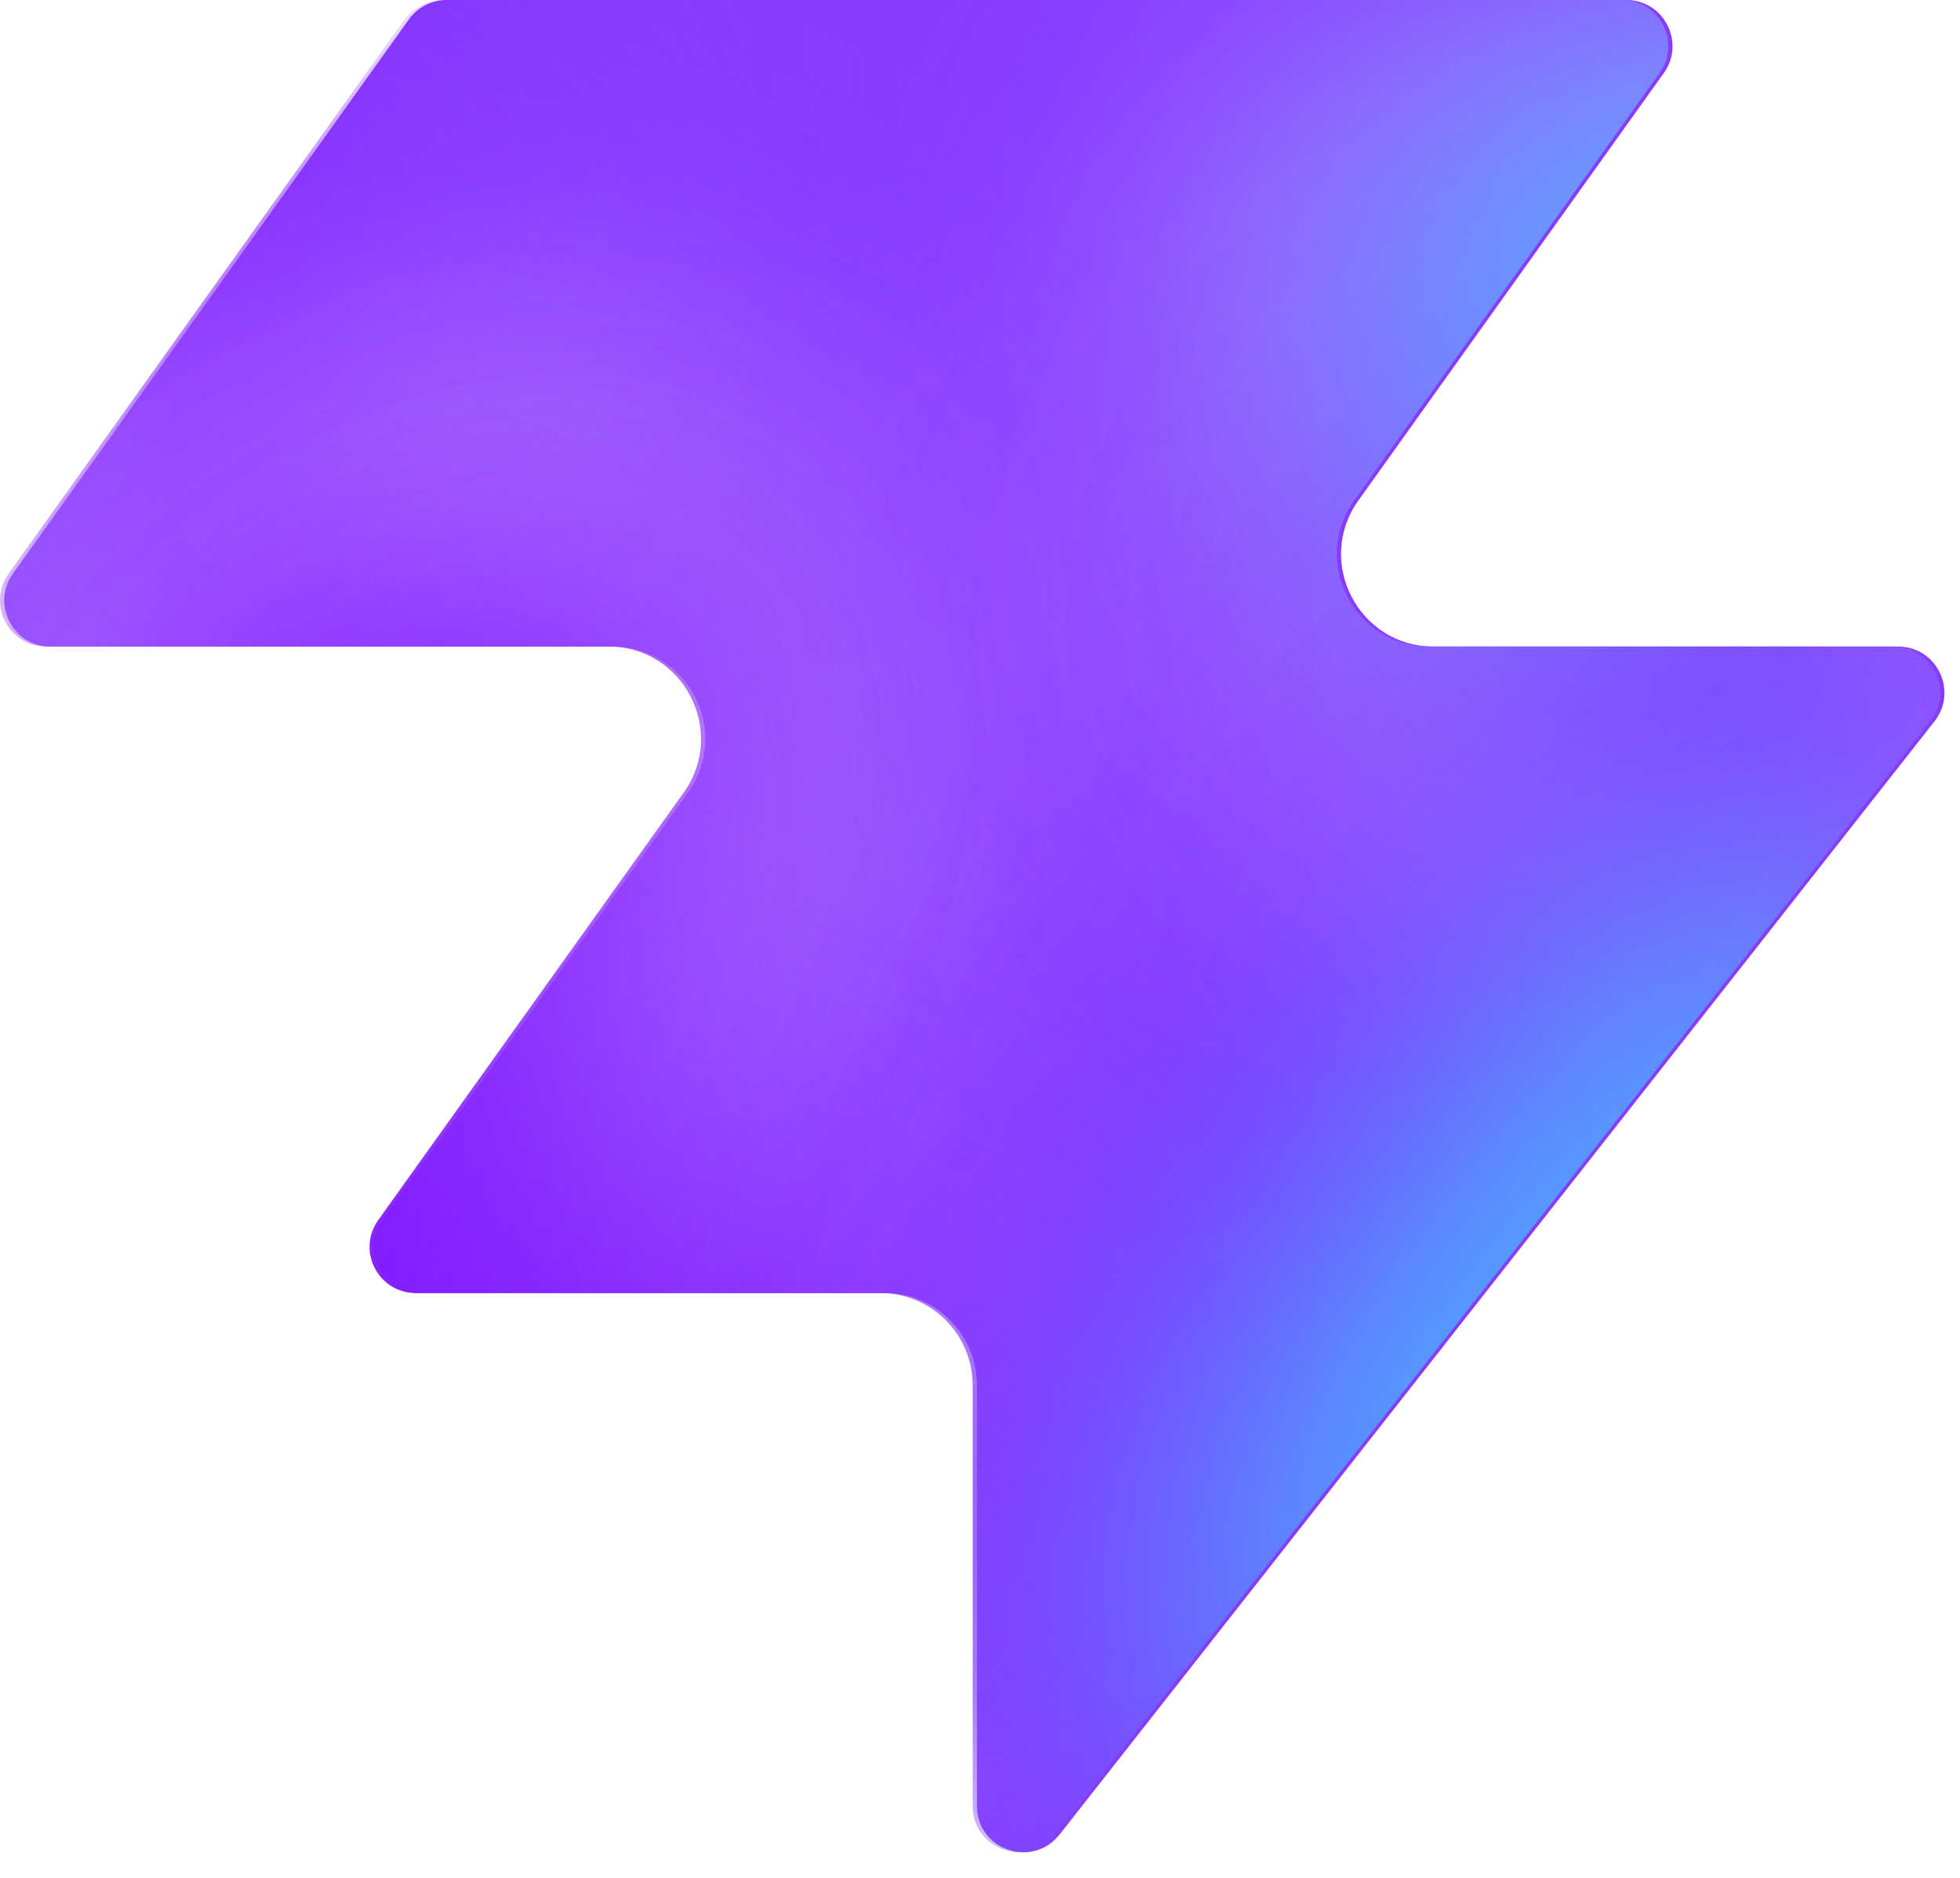
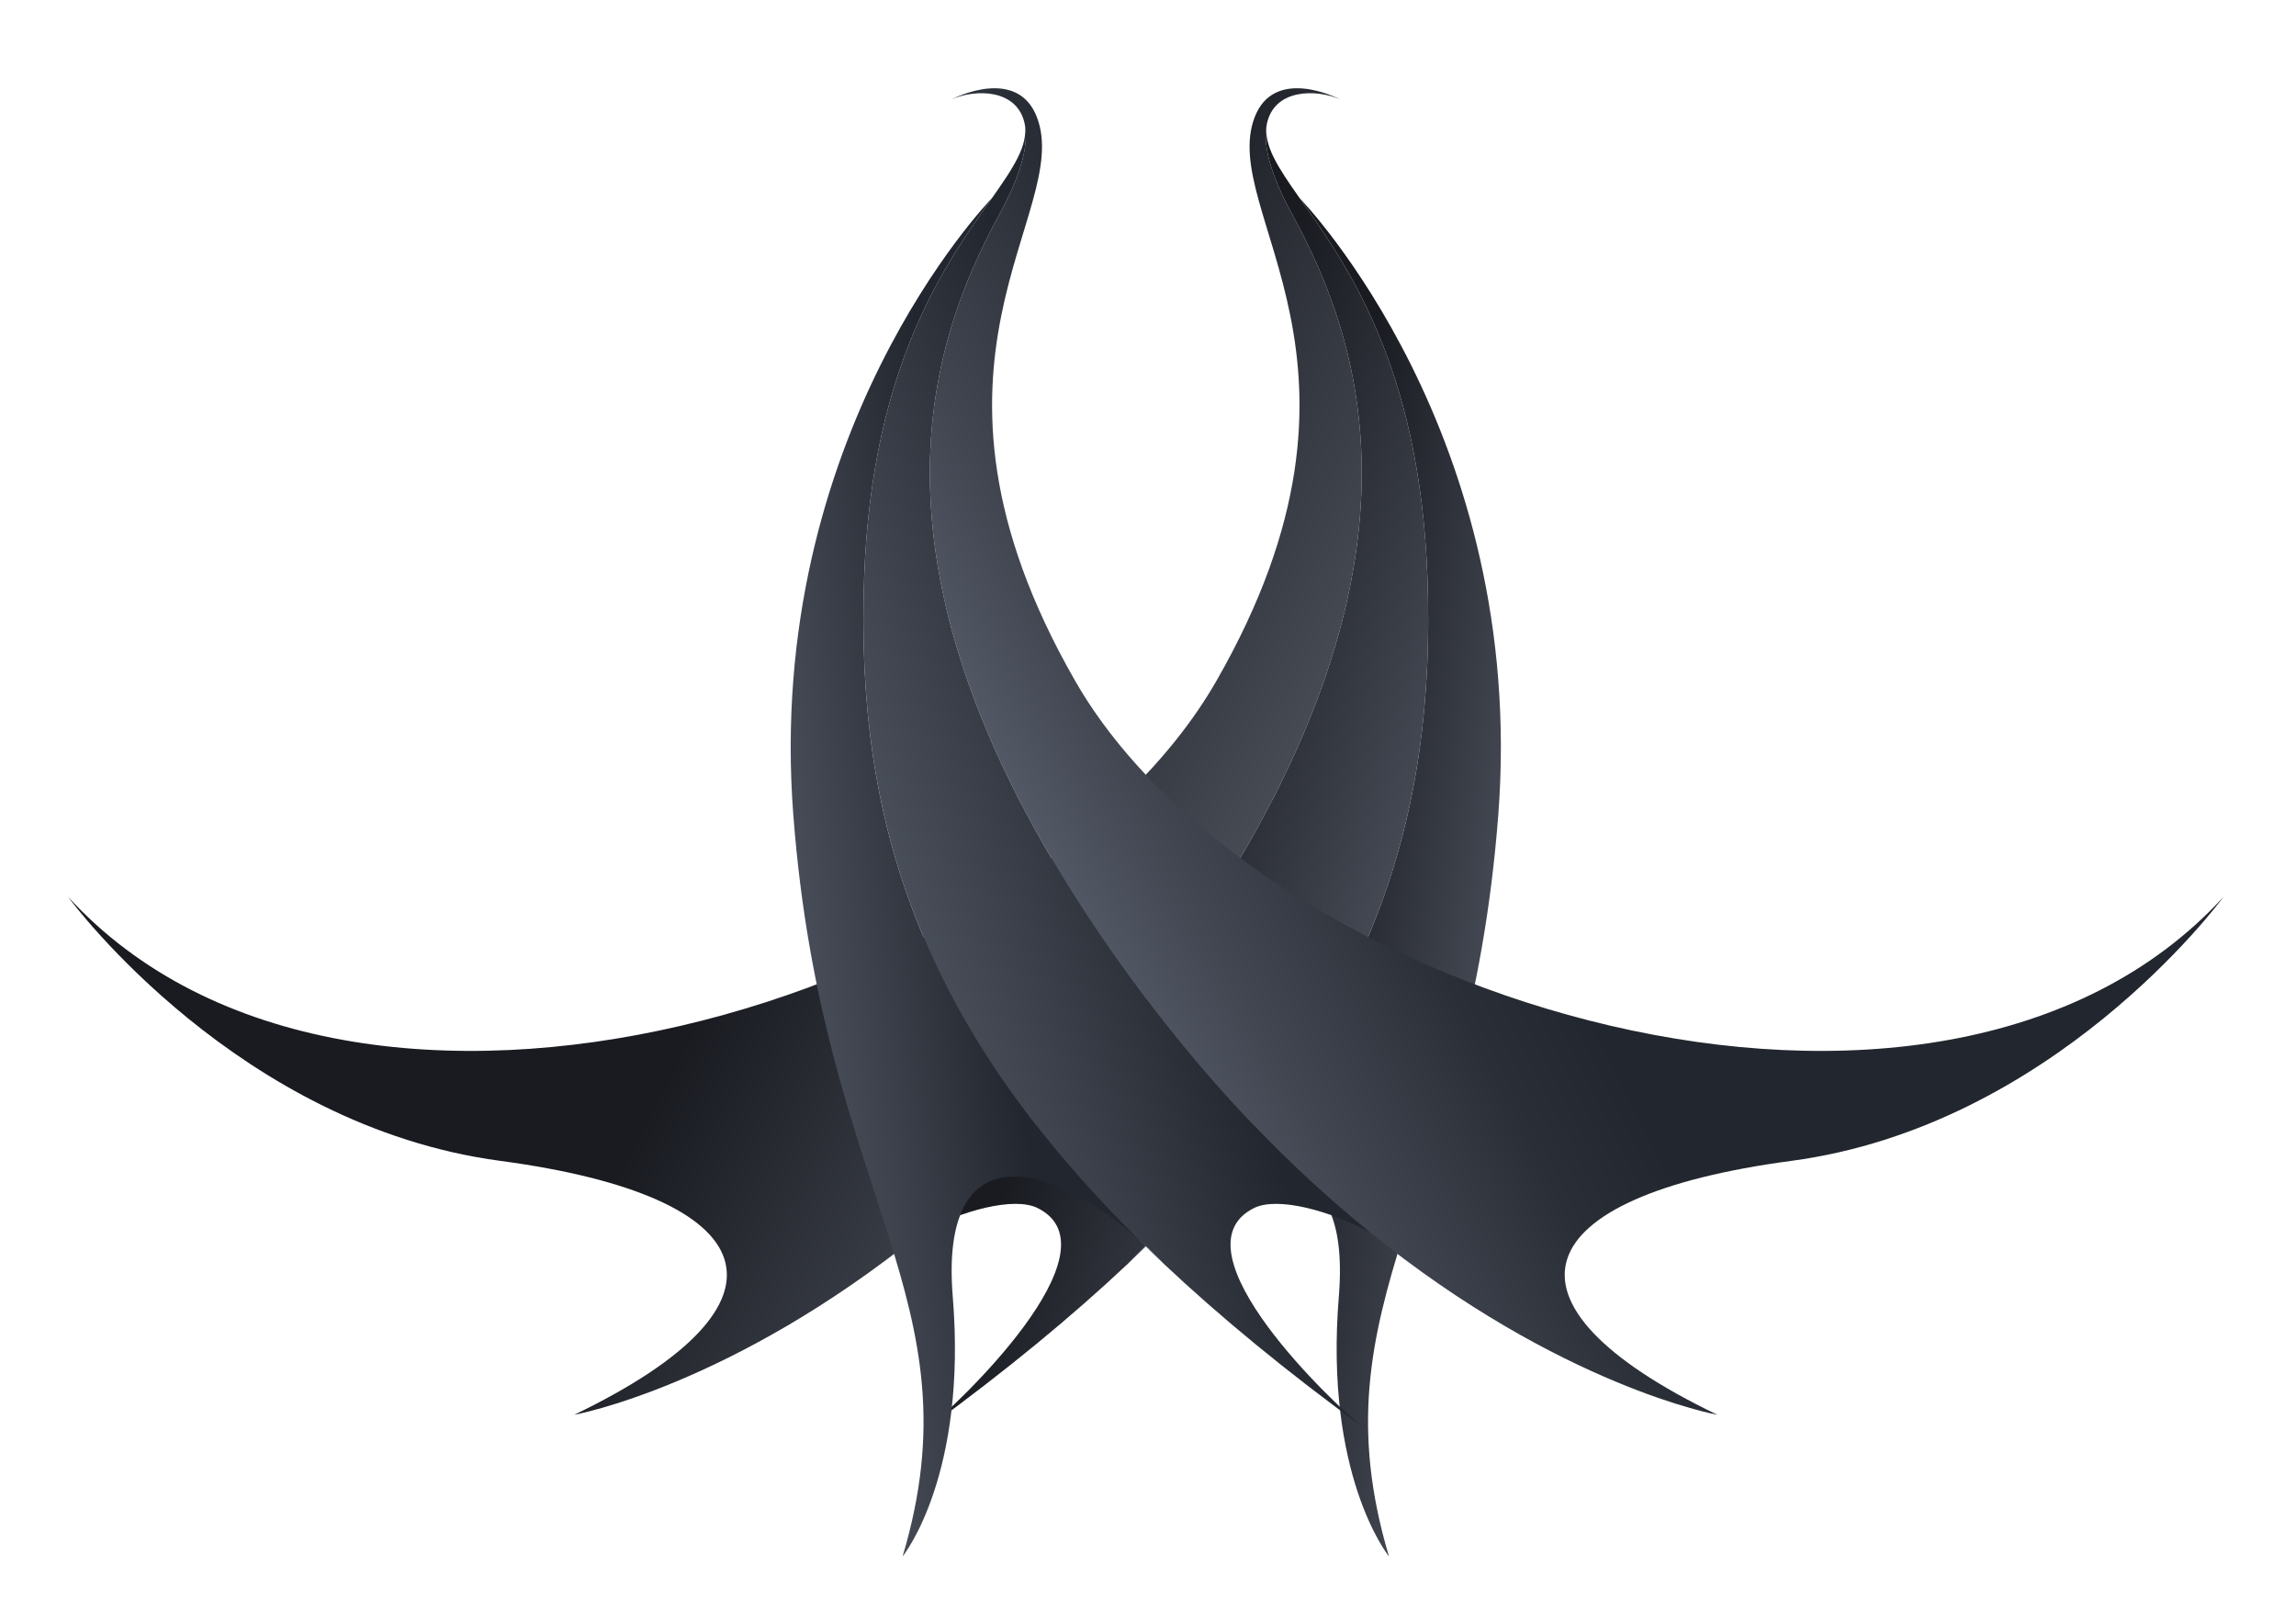
- <svg xmlns="http://www.w3.org/2000/svg" width="48" height="46" fill="none" viewBox="0 0 48 46">
-   <path fill="#863bff" d="M25.946 44.938c-.664.845-2.021.375-2.021-.698V33.937a2.26 2.26 0 0 0-2.262-2.262H10.287c-.92 0-1.456-1.04-.92-1.788l7.48-10.471c1.07-1.497 0-3.578-1.842-3.578H1.237c-.92 0-1.456-1.04-.92-1.788L10.013.474c.214-.297.556-.474.92-.474h28.894c.92 0 1.456 1.04.92 1.788l-7.48 10.471c-1.07 1.498 0 3.579 1.842 3.579h11.377c.943 0 1.473 1.088.89 1.83L25.947 44.94z" style="fill:#863bff;fill:color(display-p3 .525 .23 1);fill-opacity:1" />
-   <mask id="a" width="48" height="46" x="0" y="0" maskUnits="userSpaceOnUse" style="mask-type:alpha">
-     <path fill="#000" d="M25.842 44.938c-.664.844-2.021.375-2.021-.698V33.937a2.26 2.26 0 0 0-2.262-2.262H10.183c-.92 0-1.456-1.04-.92-1.788l7.48-10.471c1.07-1.498 0-3.579-1.842-3.579H1.133c-.92 0-1.456-1.04-.92-1.787L9.91.473c.214-.297.556-.474.92-.474h28.894c.92 0 1.456 1.04.92 1.788l-7.48 10.471c-1.07 1.498 0 3.578 1.842 3.578h11.377c.943 0 1.473 1.088.89 1.832L25.843 44.94z" style="fill:#000;fill-opacity:1" />
-   </mask>
-   <g mask="url(#a)">
-     <g filter="url(#b)">
-       <ellipse cx="5.508" cy="14.704" fill="#ede6ff" rx="5.508" ry="14.704" style="fill:#ede6ff;fill:color(display-p3 .927 .903 1);fill-opacity:1" transform="matrix(.00324 1 1 -.00324 -4.47 31.516)" />
-     </g>
-     <g filter="url(#c)">
-       <ellipse cx="10.399" cy="29.851" fill="#ede6ff" rx="10.399" ry="29.851" style="fill:#ede6ff;fill:color(display-p3 .927 .903 1);fill-opacity:1" transform="matrix(.00324 1 1 -.00324 -39.328 7.883)" />
-     </g>
-     <g filter="url(#d)">
-       <ellipse cx="5.508" cy="30.487" fill="#7e14ff" rx="5.508" ry="30.487" style="fill:#7e14ff;fill:color(display-p3 .492 .077 1);fill-opacity:1" transform="rotate(89.814 -25.913 -14.639)scale(1 -1)" />
-     </g>
-     <g filter="url(#e)">
-       <ellipse cx="5.508" cy="30.599" fill="#7e14ff" rx="5.508" ry="30.599" style="fill:#7e14ff;fill:color(display-p3 .492 .077 1);fill-opacity:1" transform="rotate(89.814 -32.644 -3.334)scale(1 -1)" />
-     </g>
-     <g filter="url(#f)">
-       <ellipse cx="5.508" cy="30.599" fill="#7e14ff" rx="5.508" ry="30.599" style="fill:#7e14ff;fill:color(display-p3 .492 .077 1);fill-opacity:1" transform="matrix(.00324 1 1 -.00324 -34.34 30.47)" />
-     </g>
-     <g filter="url(#g)">
-       <ellipse cx="14.072" cy="22.078" fill="#ede6ff" rx="14.072" ry="22.078" style="fill:#ede6ff;fill:color(display-p3 .927 .903 1);fill-opacity:1" transform="rotate(93.35 24.506 48.493)scale(-1 1)" />
-     </g>
-     <g filter="url(#h)">
-       <ellipse cx="3.47" cy="21.501" fill="#7e14ff" rx="3.47" ry="21.501" style="fill:#7e14ff;fill:color(display-p3 .492 .077 1);fill-opacity:1" transform="rotate(89.009 28.708 47.59)scale(-1 1)" />
-     </g>
-     <g filter="url(#i)">
-       <ellipse cx="3.47" cy="21.501" fill="#7e14ff" rx="3.47" ry="21.501" style="fill:#7e14ff;fill:color(display-p3 .492 .077 1);fill-opacity:1" transform="rotate(89.009 28.708 47.59)scale(-1 1)" />
-     </g>
-     <g filter="url(#j)">
-       <ellipse cx=".387" cy="8.972" fill="#7e14ff" rx="4.407" ry="29.108" style="fill:#7e14ff;fill:color(display-p3 .492 .077 1);fill-opacity:1" transform="rotate(39.51 .387 8.972)" />
-     </g>
-     <g filter="url(#k)">
-       <ellipse cx="47.523" cy="-6.092" fill="#7e14ff" rx="4.407" ry="29.108" style="fill:#7e14ff;fill:color(display-p3 .492 .077 1);fill-opacity:1" transform="rotate(37.892 47.523 -6.092)" />
-     </g>
-     <g filter="url(#l)">
-       <ellipse cx="41.412" cy="6.333" fill="#47bfff" rx="5.971" ry="9.665" style="fill:#47bfff;fill:color(display-p3 .28 .748 1);fill-opacity:1" transform="rotate(37.892 41.412 6.333)" />
-     </g>
-     <g filter="url(#m)">
-       <ellipse cx="-1.879" cy="38.332" fill="#7e14ff" rx="4.407" ry="29.108" style="fill:#7e14ff;fill:color(display-p3 .492 .077 1);fill-opacity:1" transform="rotate(37.892 -1.88 38.332)" />
-     </g>
-     <g filter="url(#n)">
-       <ellipse cx="-1.879" cy="38.332" fill="#7e14ff" rx="4.407" ry="29.108" style="fill:#7e14ff;fill:color(display-p3 .492 .077 1);fill-opacity:1" transform="rotate(37.892 -1.88 38.332)" />
-     </g>
-     <g filter="url(#o)">
-       <ellipse cx="35.651" cy="29.907" fill="#7e14ff" rx="4.407" ry="29.108" style="fill:#7e14ff;fill:color(display-p3 .492 .077 1);fill-opacity:1" transform="rotate(37.892 35.651 29.907)" />
-     </g>
-     <g filter="url(#p)">
-       <ellipse cx="38.418" cy="32.4" fill="#47bfff" rx="5.971" ry="15.297" style="fill:#47bfff;fill:color(display-p3 .28 .748 1);fill-opacity:1" transform="rotate(37.892 38.418 32.4)" />
+ <svg xmlns="http://www.w3.org/2000/svg" version="1.1" x="0px" y="0px" viewBox="112 109 269 190" xml:space="preserve" width="269" height="190">
+   <g id="OBJECTS">
+     <g>
+       <g>
+         <linearGradient id="SVGID_00000124137186498288225600000006749889416715253940_" gradientUnits="userSpaceOnUse" x1="-4604.556" y1="222.737" x2="-4543.782" y2="191.664" gradientTransform="matrix(-1 0 0 1 -4331.434 0)">
+           <stop offset="0" style="stop-color:#585E69" />
+           <stop offset="1" style="stop-color:#191B21" />
+         </linearGradient>
+         <path style="fill:url(#SVGID_00000124137186498288225600000006749889416715253940_);" d="M254.502,188.792     c21.445-37.356,0.173-54.823,4.496-66.064c2.272-5.908,9.501-2.349,10.003-2.089c-2.84-1.235-7.73-1.242-8.581,2.902     c0,0.003,0,0.003,0,0.007c-0.446,2.182,0.225,5.513,2.902,10.422c8.301,15.219,18.332,42.89-14.527,88.547     c-9.616,13.358-19.553,23.372-28.805,30.85c-22.368,18.09-40.718,21.379-40.718,21.379c27.325-13.144,22.483-25.595-8.647-29.746     c-30.646-4.088-50.063-30.127-50.658-30.939C153.528,250.698,233.061,226.144,254.502,188.792z" />
+         <linearGradient id="SVGID_00000114032436271526710840000015402014119283850405_" gradientUnits="userSpaceOnUse" x1="-4636.697" y1="219.666" x2="-4575.466" y2="200.931" gradientTransform="matrix(-1 0 0 1 -4331.434 0)">
+           <stop offset="0" style="stop-color:#6D7482" />
+           <stop offset="1" style="stop-color:#191B21" />
+         </linearGradient>
+         <path style="fill:url(#SVGID_00000114032436271526710840000015402014119283850405_);" d="M248.795,222.516     c32.859-45.657,22.828-73.328,14.527-88.547c-2.677-4.908-3.348-8.239-2.902-10.422c-0.405,2.494,1.304,5.053,3.836,8.654     c0,0,0,0.003,0.003,0.003c5.247,7.454,14.04,19.356,14.973,44.308c1.076,28.736-6.61,52.467-32.119,77.669     c-0.979,0.868-1.934,1.788-2.85,2.75c-0.01,0.01-0.017,0.021-0.031,0.031c0,0.003-0.004,0.003-0.007,0.007v0.003     c-0.007,0.007-0.01,0.01-0.017,0.017c-6.648,6.267-14.41,12.649-23.427,19.224c2.909-2.217,22.66-20.749,12.794-25.682     c-2.767-1.383-8.938,0.311-13.586,2.833C229.242,245.887,239.179,235.874,248.795,222.516z" />
+         <linearGradient id="SVGID_00000086655591661518869570000004604350933365717943_" gradientUnits="userSpaceOnUse" x1="-4578.547" y1="255.556" x2="-4575.697" y2="255.556" gradientTransform="matrix(-1 0 0 1 -4331.434 0)">
+           <stop offset="0" style="stop-color:#6D7482" />
+           <stop offset="1" style="stop-color:#22262E" />
+         </linearGradient>
+         <path style="fill:url(#SVGID_00000086655591661518869570000004604350933365717943_);" d="M247.114,254.181     c-0.927,0.917-1.875,1.833-2.85,2.75C245.181,255.97,246.135,255.05,247.114,254.181z" />
+         <linearGradient id="SVGID_00000056399706420569737700000000154411606304472988_" gradientUnits="userSpaceOnUse" x1="-4640.933" y1="217.227" x2="-4595.695" y2="211.059" gradientTransform="matrix(-1 0 0 1 -4331.434 0)">
+           <stop offset="0" style="stop-color:#6D7482" />
+           <stop offset="1" style="stop-color:#191B21" />
+         </linearGradient>
+         <path style="fill:url(#SVGID_00000056399706420569737700000000154411606304472988_);" d="M279.233,176.513     c-0.934-24.952-9.726-36.854-14.973-44.308c0.387,0.398,26.709,27.688,23.275,72.325c-3.459,44.962-21.787,56.722-12.801,86.81     c-0.208-0.256-7.582-9.629-5.877-30.431c1.577-19.245-11.387-15.949-21.742-6.728     C272.623,228.98,280.309,205.249,279.233,176.513z" />
+       </g>
+       <g>
+         <linearGradient id="SVGID_00000124128630055999158690000007598690092666233001_" gradientUnits="userSpaceOnUse" x1="219.361" y1="222.737" x2="280.135" y2="191.664">
+           <stop offset="0" style="stop-color:#6D7482" />
+           <stop offset="0.076" style="stop-color:#656C7A" />
+           <stop offset="0.484" style="stop-color:#414651" />
+           <stop offset="0.806" style="stop-color:#2A2F37" />
+           <stop offset="1" style="stop-color:#22262E" />
+         </linearGradient>
+         <path style="fill:url(#SVGID_00000124128630055999158690000007598690092666233001_);" d="M237.981,188.792     c-21.445-37.356-0.173-54.823-4.497-66.064c-2.273-5.908-9.501-2.349-10.003-2.089c2.84-1.235,7.73-1.242,8.581,2.902     c0,0.003,0,0.003,0,0.007c0.446,2.182-0.225,5.513-2.902,10.422c-8.301,15.219-18.332,42.89,14.527,88.547     c9.616,13.358,19.553,23.372,28.805,30.85c22.368,18.09,40.718,21.379,40.718,21.379c-27.325-13.144-22.483-25.595,8.647-29.746     c30.646-4.088,50.063-30.127,50.658-30.939C338.955,250.698,259.422,226.144,237.981,188.792z" />
+         <linearGradient id="SVGID_00000048459619646478650460000004735911581929191844_" gradientUnits="userSpaceOnUse" x1="187.219" y1="219.666" x2="248.45" y2="200.931">
+           <stop offset="0" style="stop-color:#6D7482" />
+           <stop offset="1" style="stop-color:#22262E" />
+         </linearGradient>
+         <path style="fill:url(#SVGID_00000048459619646478650460000004735911581929191844_);" d="M243.688,222.516     c-32.859-45.657-22.828-73.328-14.527-88.547c2.677-4.908,3.348-8.239,2.902-10.422c0.405,2.494-1.304,5.053-3.836,8.654     c0,0,0,0.003-0.003,0.003c-5.247,7.454-14.04,19.356-14.973,44.308c-1.076,28.736,6.61,52.467,32.119,77.669     c0.979,0.868,1.934,1.788,2.85,2.75c0.01,0.01,0.017,0.021,0.031,0.031c0,0.003,0.003,0.003,0.007,0.007v0.003     c0.007,0.007,0.01,0.01,0.017,0.017c6.648,6.267,14.409,12.649,23.427,19.224c-2.909-2.217-22.66-20.749-12.794-25.682     c2.767-1.383,8.938,0.311,13.586,2.833C263.241,245.887,253.303,235.874,243.688,222.516z" />
+         <linearGradient id="SVGID_00000086655444648471905860000014367933601475939499_" gradientUnits="userSpaceOnUse" x1="245.369" y1="255.556" x2="248.219" y2="255.556">
+           <stop offset="0" style="stop-color:#6D7482" />
+           <stop offset="1" style="stop-color:#22262E" />
+         </linearGradient>
+         <path style="fill:url(#SVGID_00000086655444648471905860000014367933601475939499_);" d="M245.369,254.181     c0.927,0.917,1.875,1.833,2.85,2.75C247.302,255.97,246.348,255.05,245.369,254.181z" />
+         <linearGradient id="SVGID_00000182498906982777139630000002940712007619096986_" gradientUnits="userSpaceOnUse" x1="182.984" y1="217.227" x2="228.222" y2="211.059">
+           <stop offset="0" style="stop-color:#6D7482" />
+           <stop offset="1" style="stop-color:#22262E" />
+         </linearGradient>
+         <path style="fill:url(#SVGID_00000182498906982777139630000002940712007619096986_);" d="M213.25,176.513     c0.934-24.952,9.726-36.854,14.973-44.308c-0.387,0.398-26.709,27.688-23.275,72.325c3.459,44.962,21.787,56.722,12.801,86.81     c0.208-0.256,7.582-9.629,5.877-30.431c-1.577-19.245,11.387-15.949,21.742-6.728C219.86,228.98,212.174,205.249,213.25,176.513z     " />
+       </g>
    </g>
  </g>
-   <defs>
-     <filter id="b" width="60.045" height="41.654" x="-19.77" y="16.149" color-interpolation-filters="sRGB" filterUnits="userSpaceOnUse">
-       <feFlood flood-opacity="0" result="BackgroundImageFix" />
-       <feBlend in="SourceGraphic" in2="BackgroundImageFix" result="shape" />
-       <feGaussianBlur result="effect1_foregroundBlur_2002_17158" stdDeviation="7.659" />
-     </filter>
-     <filter id="c" width="90.34" height="51.437" x="-54.613" y="-7.533" color-interpolation-filters="sRGB" filterUnits="userSpaceOnUse">
-       <feFlood flood-opacity="0" result="BackgroundImageFix" />
-       <feBlend in="SourceGraphic" in2="BackgroundImageFix" result="shape" />
-       <feGaussianBlur result="effect1_foregroundBlur_2002_17158" stdDeviation="7.659" />
-     </filter>
-     <filter id="d" width="79.355" height="29.4" x="-49.64" y="2.03" color-interpolation-filters="sRGB" filterUnits="userSpaceOnUse">
-       <feFlood flood-opacity="0" result="BackgroundImageFix" />
-       <feBlend in="SourceGraphic" in2="BackgroundImageFix" result="shape" />
-       <feGaussianBlur result="effect1_foregroundBlur_2002_17158" stdDeviation="4.596" />
-     </filter>
-     <filter id="e" width="79.579" height="29.4" x="-45.045" y="20.029" color-interpolation-filters="sRGB" filterUnits="userSpaceOnUse">
-       <feFlood flood-opacity="0" result="BackgroundImageFix" />
-       <feBlend in="SourceGraphic" in2="BackgroundImageFix" result="shape" />
-       <feGaussianBlur result="effect1_foregroundBlur_2002_17158" stdDeviation="4.596" />
-     </filter>
-     <filter id="f" width="79.579" height="29.4" x="-43.513" y="21.178" color-interpolation-filters="sRGB" filterUnits="userSpaceOnUse">
-       <feFlood flood-opacity="0" result="BackgroundImageFix" />
-       <feBlend in="SourceGraphic" in2="BackgroundImageFix" result="shape" />
-       <feGaussianBlur result="effect1_foregroundBlur_2002_17158" stdDeviation="4.596" />
-     </filter>
-     <filter id="g" width="74.749" height="58.852" x="15.756" y="-17.901" color-interpolation-filters="sRGB" filterUnits="userSpaceOnUse">
-       <feFlood flood-opacity="0" result="BackgroundImageFix" />
-       <feBlend in="SourceGraphic" in2="BackgroundImageFix" result="shape" />
-       <feGaussianBlur result="effect1_foregroundBlur_2002_17158" stdDeviation="7.659" />
-     </filter>
-     <filter id="h" width="61.377" height="25.362" x="23.548" y="2.284" color-interpolation-filters="sRGB" filterUnits="userSpaceOnUse">
-       <feFlood flood-opacity="0" result="BackgroundImageFix" />
-       <feBlend in="SourceGraphic" in2="BackgroundImageFix" result="shape" />
-       <feGaussianBlur result="effect1_foregroundBlur_2002_17158" stdDeviation="4.596" />
-     </filter>
-     <filter id="i" width="61.377" height="25.362" x="23.548" y="2.284" color-interpolation-filters="sRGB" filterUnits="userSpaceOnUse">
-       <feFlood flood-opacity="0" result="BackgroundImageFix" />
-       <feBlend in="SourceGraphic" in2="BackgroundImageFix" result="shape" />
-       <feGaussianBlur result="effect1_foregroundBlur_2002_17158" stdDeviation="4.596" />
-     </filter>
-     <filter id="j" width="56.045" height="63.649" x="-27.636" y="-22.853" color-interpolation-filters="sRGB" filterUnits="userSpaceOnUse">
-       <feFlood flood-opacity="0" result="BackgroundImageFix" />
-       <feBlend in="SourceGraphic" in2="BackgroundImageFix" result="shape" />
-       <feGaussianBlur result="effect1_foregroundBlur_2002_17158" stdDeviation="4.596" />
-     </filter>
-     <filter id="k" width="54.814" height="64.646" x="20.116" y="-38.415" color-interpolation-filters="sRGB" filterUnits="userSpaceOnUse">
-       <feFlood flood-opacity="0" result="BackgroundImageFix" />
-       <feBlend in="SourceGraphic" in2="BackgroundImageFix" result="shape" />
-       <feGaussianBlur result="effect1_foregroundBlur_2002_17158" stdDeviation="4.596" />
-     </filter>
-     <filter id="l" width="33.541" height="35.313" x="24.641" y="-11.323" color-interpolation-filters="sRGB" filterUnits="userSpaceOnUse">
-       <feFlood flood-opacity="0" result="BackgroundImageFix" />
-       <feBlend in="SourceGraphic" in2="BackgroundImageFix" result="shape" />
-       <feGaussianBlur result="effect1_foregroundBlur_2002_17158" stdDeviation="4.596" />
-     </filter>
-     <filter id="m" width="54.814" height="64.646" x="-29.286" y="6.009" color-interpolation-filters="sRGB" filterUnits="userSpaceOnUse">
-       <feFlood flood-opacity="0" result="BackgroundImageFix" />
-       <feBlend in="SourceGraphic" in2="BackgroundImageFix" result="shape" />
-       <feGaussianBlur result="effect1_foregroundBlur_2002_17158" stdDeviation="4.596" />
-     </filter>
-     <filter id="n" width="54.814" height="64.646" x="-29.286" y="6.009" color-interpolation-filters="sRGB" filterUnits="userSpaceOnUse">
-       <feFlood flood-opacity="0" result="BackgroundImageFix" />
-       <feBlend in="SourceGraphic" in2="BackgroundImageFix" result="shape" />
-       <feGaussianBlur result="effect1_foregroundBlur_2002_17158" stdDeviation="4.596" />
-     </filter>
-     <filter id="o" width="54.814" height="64.646" x="8.244" y="-2.416" color-interpolation-filters="sRGB" filterUnits="userSpaceOnUse">
-       <feFlood flood-opacity="0" result="BackgroundImageFix" />
-       <feBlend in="SourceGraphic" in2="BackgroundImageFix" result="shape" />
-       <feGaussianBlur result="effect1_foregroundBlur_2002_17158" stdDeviation="4.596" />
-     </filter>
-     <filter id="p" width="39.409" height="43.623" x="18.713" y="10.588" color-interpolation-filters="sRGB" filterUnits="userSpaceOnUse">
-       <feFlood flood-opacity="0" result="BackgroundImageFix" />
-       <feBlend in="SourceGraphic" in2="BackgroundImageFix" result="shape" />
-       <feGaussianBlur result="effect1_foregroundBlur_2002_17158" stdDeviation="4.596" />
-     </filter>
-   </defs>
+   <style>@media (prefers-color-scheme: light) { :root { filter: none; } }
+ @media (prefers-color-scheme: dark) { :root { filter: invert(100%); } }
+ </style>
</svg>
